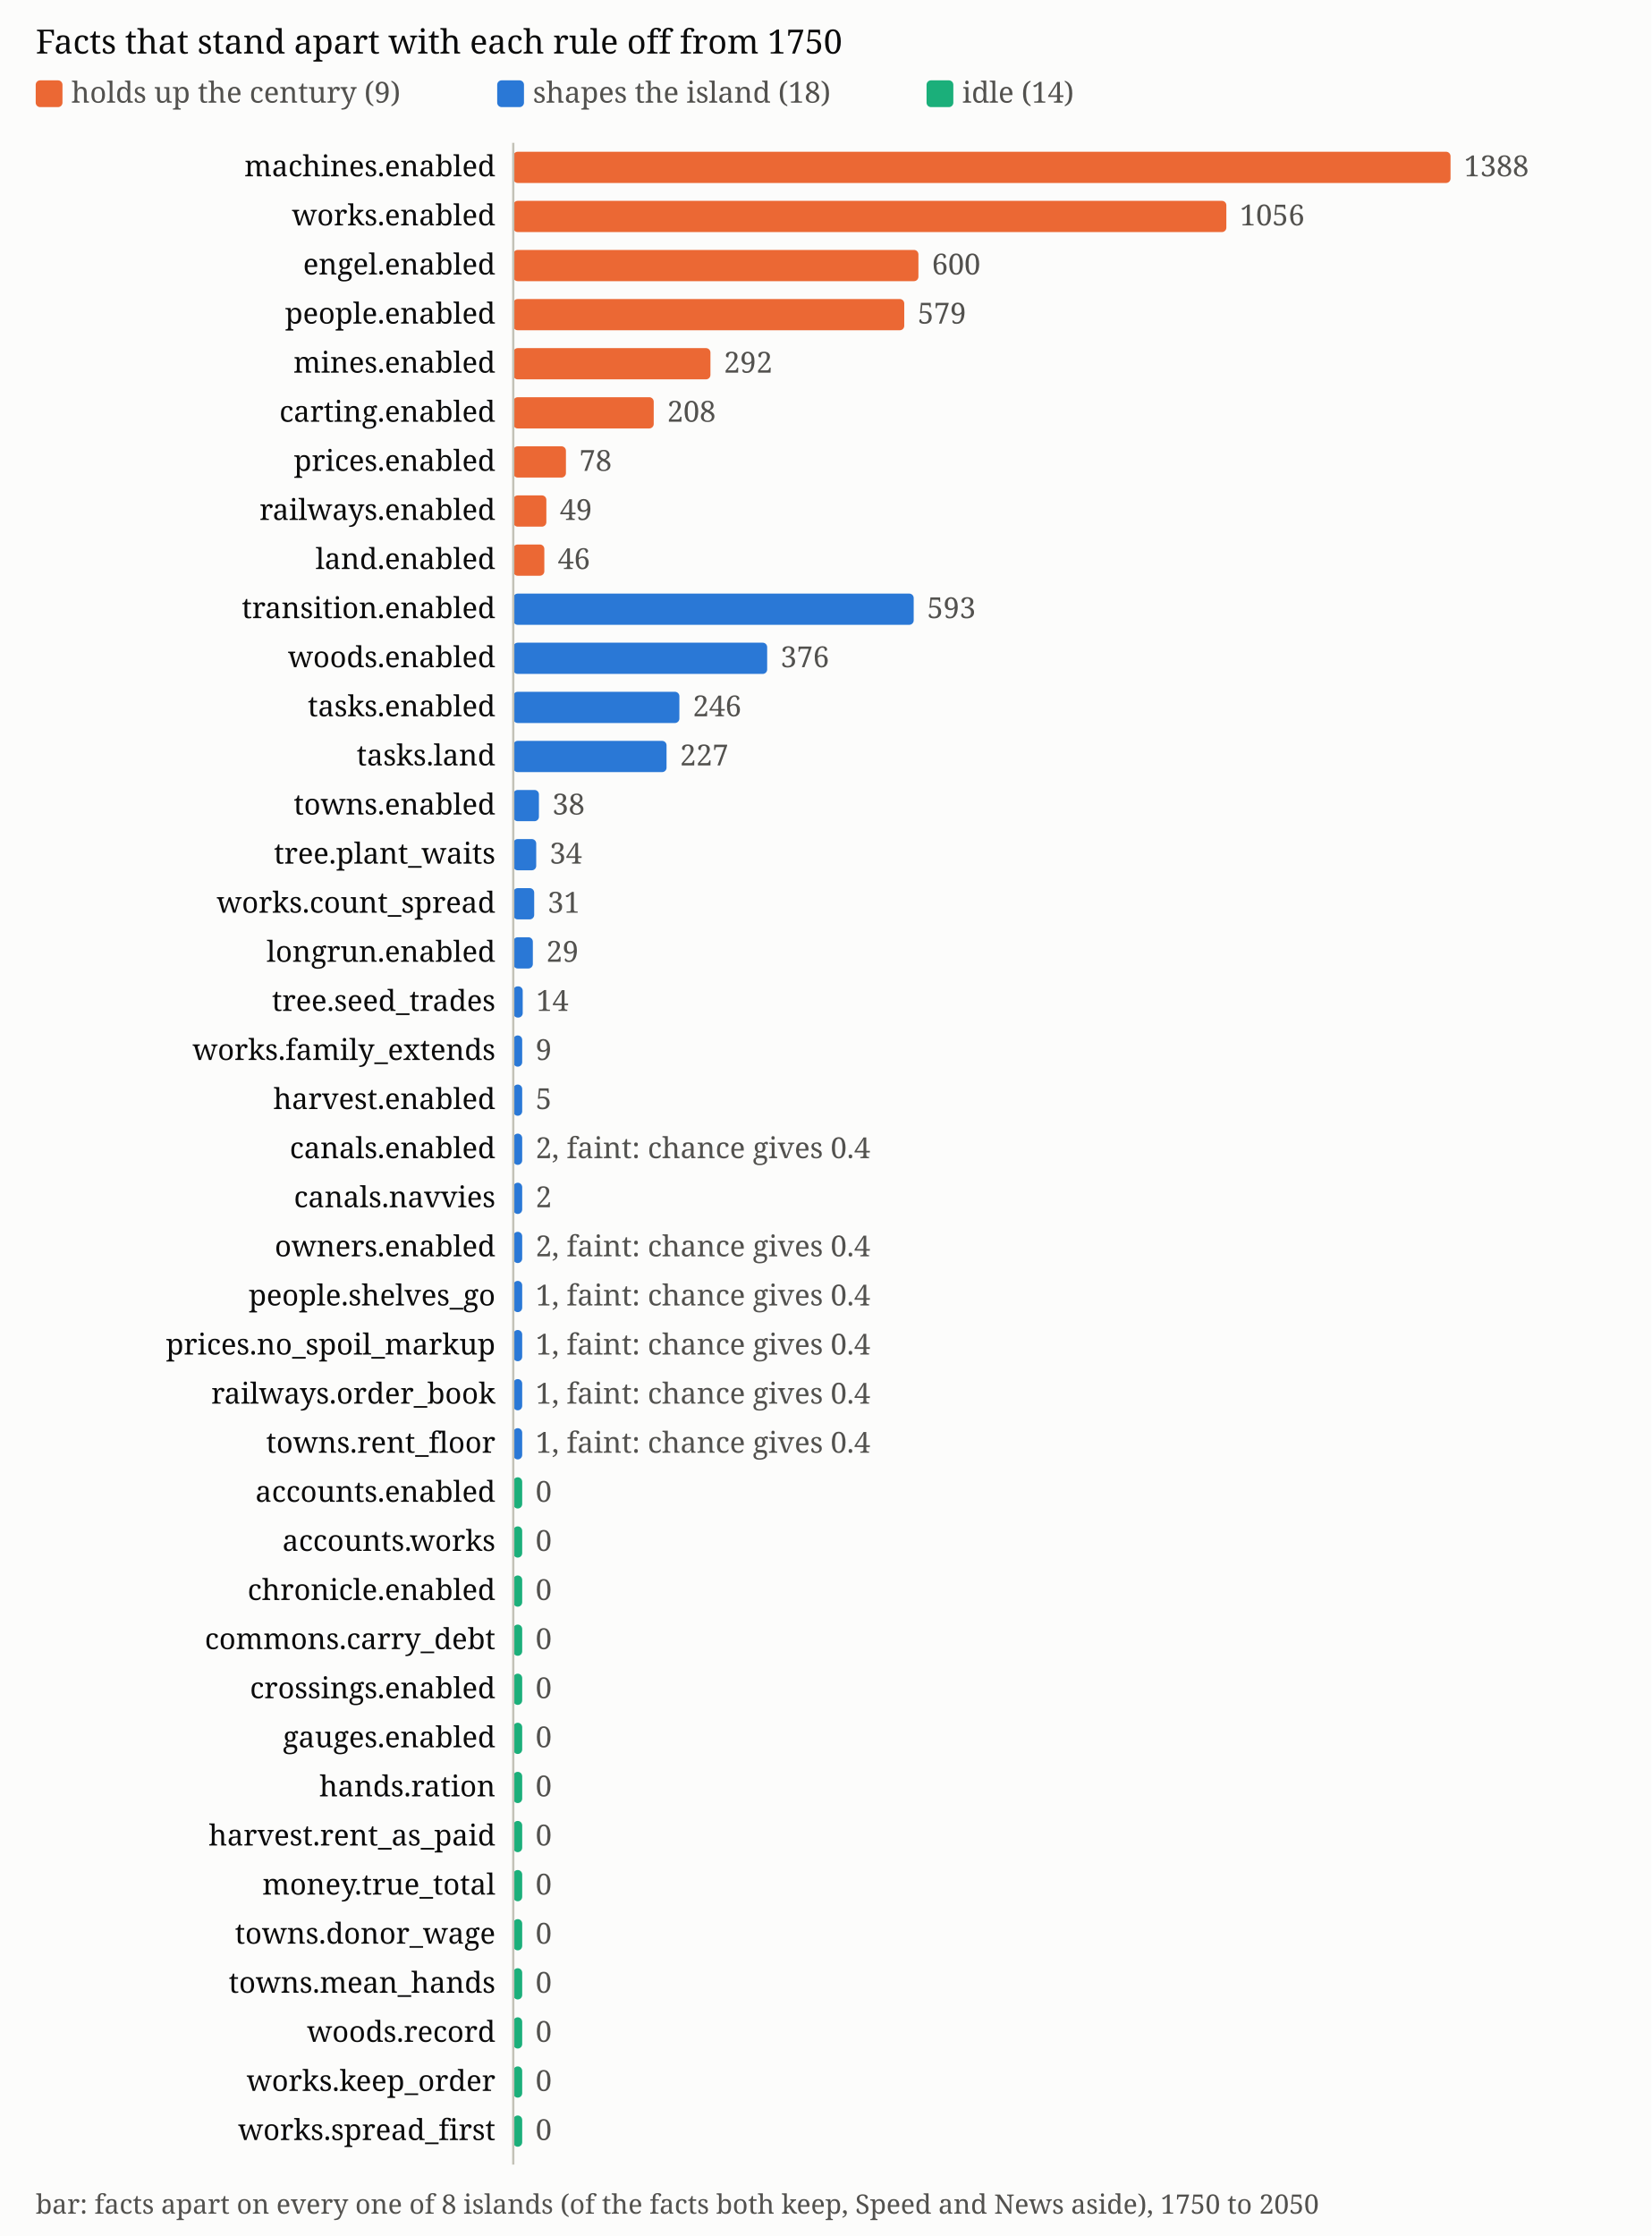
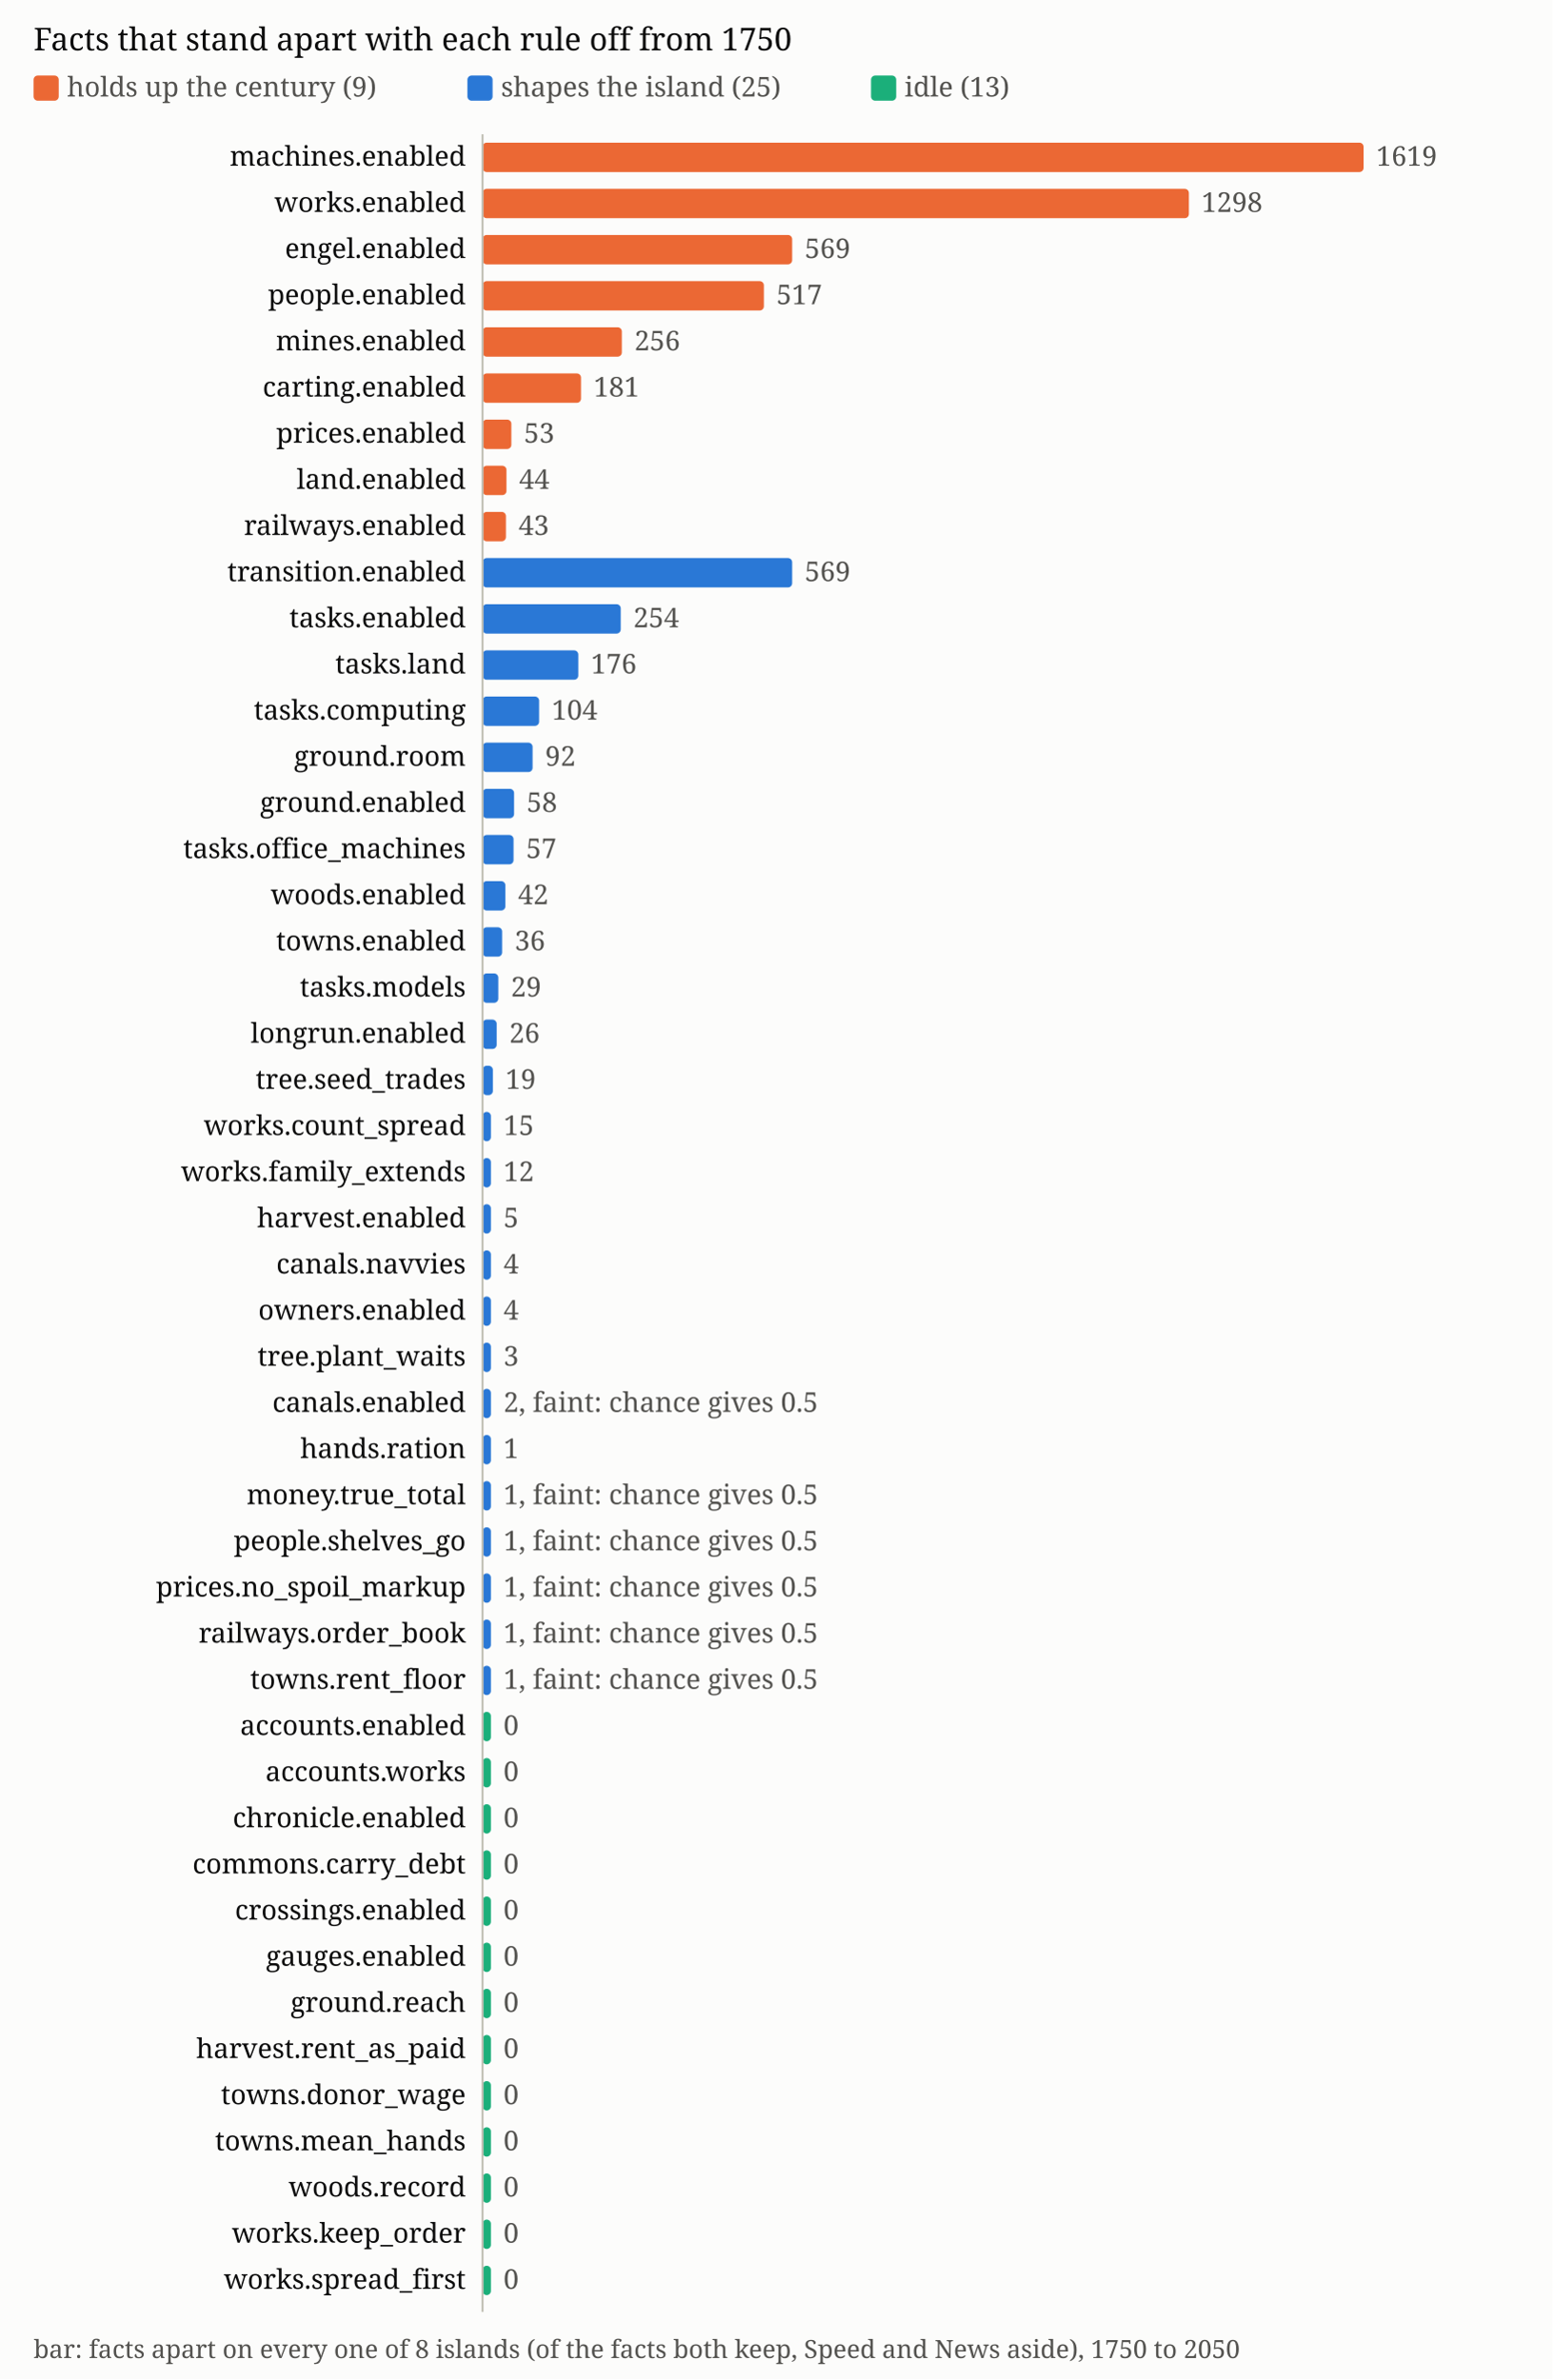
- <svg xmlns="http://www.w3.org/2000/svg" viewBox="0 0 740 1002" width="740" height="1002" font-family="Georgia, serif" font-size="13">
+ <svg xmlns="http://www.w3.org/2000/svg" viewBox="0 0 740 1134" width="740" height="1134" font-family="Georgia, serif" font-size="13">
  <rect width="100%" height="100%" fill="#fcfcfb" />
  <text x="16" y="24" font-size="15" fill="#0b0b0b">Facts that stand apart with each rule off from 1750</text>
  <rect x="16" y="36" width="12" height="12" rx="2" fill="#eb6834" />
  <text x="32" y="46" fill="#52514e">holds up the century (9)</text>
  <rect x="222.8" y="36" width="12" height="12" rx="2" fill="#2a78d6" />
-   <text x="238.8" y="46" fill="#52514e">shapes the island (18)</text>
+   <text x="238.8" y="46" fill="#52514e">shapes the island (25)</text>
  <rect x="415.2" y="36" width="12" height="12" rx="2" fill="#1baf7a" />
-   <text x="431.2" y="46" fill="#52514e">idle (14)</text>
+   <text x="431.2" y="46" fill="#52514e">idle (13)</text>
  <text x="222" y="79" text-anchor="end" fill="#0b0b0b">machines.enabled</text>
  <rect x="230" y="68" width="420" height="14" rx="2" fill="#eb6834" />
-   <text x="656" y="79" fill="#52514e">1388</text>
+   <text x="656" y="79" fill="#52514e">1619</text>
  <text x="222" y="101" text-anchor="end" fill="#0b0b0b">works.enabled</text>
-   <rect x="230" y="90" width="319.539" height="14" rx="2" fill="#eb6834" />
-   <text x="555.539" y="101" fill="#52514e">1056</text>
+   <rect x="230" y="90" width="336.726" height="14" rx="2" fill="#eb6834" />
+   <text x="572.726" y="101" fill="#52514e">1298</text>
  <text x="222" y="123" text-anchor="end" fill="#0b0b0b">engel.enabled</text>
-   <rect x="230" y="112" width="181.556" height="14" rx="2" fill="#eb6834" />
-   <text x="417.556" y="123" fill="#52514e">600</text>
+   <rect x="230" y="112" width="147.61" height="14" rx="2" fill="#eb6834" />
+   <text x="383.61" y="123" fill="#52514e">569</text>
  <text x="222" y="145" text-anchor="end" fill="#0b0b0b">people.enabled</text>
-   <rect x="230" y="134" width="175.202" height="14" rx="2" fill="#eb6834" />
-   <text x="411.202" y="145" fill="#52514e">579</text>
+   <rect x="230" y="134" width="134.12" height="14" rx="2" fill="#eb6834" />
+   <text x="370.12" y="145" fill="#52514e">517</text>
  <text x="222" y="167" text-anchor="end" fill="#0b0b0b">mines.enabled</text>
-   <rect x="230" y="156" width="88.357" height="14" rx="2" fill="#eb6834" />
-   <text x="324.357" y="167" fill="#52514e">292</text>
+   <rect x="230" y="156" width="66.411" height="14" rx="2" fill="#eb6834" />
+   <text x="302.411" y="167" fill="#52514e">256</text>
  <text x="222" y="189" text-anchor="end" fill="#0b0b0b">carting.enabled</text>
-   <rect x="230" y="178" width="62.939" height="14" rx="2" fill="#eb6834" />
-   <text x="298.939" y="189" fill="#52514e">208</text>
+   <rect x="230" y="178" width="46.955" height="14" rx="2" fill="#eb6834" />
+   <text x="282.955" y="189" fill="#52514e">181</text>
  <text x="222" y="211" text-anchor="end" fill="#0b0b0b">prices.enabled</text>
-   <rect x="230" y="200" width="23.602" height="14" rx="2" fill="#eb6834" />
-   <text x="259.602" y="211" fill="#52514e">78</text>
-   <text x="222" y="233" text-anchor="end" fill="#0b0b0b">railways.enabled</text>
-   <rect x="230" y="222" width="14.827" height="14" rx="2" fill="#eb6834" />
-   <text x="250.827" y="233" fill="#52514e">49</text>
-   <text x="222" y="255" text-anchor="end" fill="#0b0b0b">land.enabled</text>
-   <rect x="230" y="244" width="13.919" height="14" rx="2" fill="#eb6834" />
-   <text x="249.919" y="255" fill="#52514e">46</text>
+   <rect x="230" y="200" width="13.749" height="14" rx="2" fill="#eb6834" />
+   <text x="249.749" y="211" fill="#52514e">53</text>
+   <text x="222" y="233" text-anchor="end" fill="#0b0b0b">land.enabled</text>
+   <rect x="230" y="222" width="11.414" height="14" rx="2" fill="#eb6834" />
+   <text x="247.414" y="233" fill="#52514e">44</text>
+   <text x="222" y="255" text-anchor="end" fill="#0b0b0b">railways.enabled</text>
+   <rect x="230" y="244" width="11.155" height="14" rx="2" fill="#eb6834" />
+   <text x="247.155" y="255" fill="#52514e">43</text>
  <text x="222" y="277" text-anchor="end" fill="#0b0b0b">transition.enabled</text>
-   <rect x="230" y="266" width="179.438" height="14" rx="2" fill="#2a78d6" />
-   <text x="415.438" y="277" fill="#52514e">593</text>
-   <text x="222" y="299" text-anchor="end" fill="#0b0b0b">woods.enabled</text>
-   <rect x="230" y="288" width="113.775" height="14" rx="2" fill="#2a78d6" />
-   <text x="349.775" y="299" fill="#52514e">376</text>
-   <text x="222" y="321" text-anchor="end" fill="#0b0b0b">tasks.enabled</text>
-   <rect x="230" y="310" width="74.438" height="14" rx="2" fill="#2a78d6" />
-   <text x="310.438" y="321" fill="#52514e">246</text>
-   <text x="222" y="343" text-anchor="end" fill="#0b0b0b">tasks.land</text>
-   <rect x="230" y="332" width="68.689" height="14" rx="2" fill="#2a78d6" />
-   <text x="304.689" y="343" fill="#52514e">227</text>
-   <text x="222" y="365" text-anchor="end" fill="#0b0b0b">towns.enabled</text>
-   <rect x="230" y="354" width="11.499" height="14" rx="2" fill="#2a78d6" />
-   <text x="247.499" y="365" fill="#52514e">38</text>
-   <text x="222" y="387" text-anchor="end" fill="#0b0b0b">tree.plant_waits</text>
-   <rect x="230" y="376" width="10.288" height="14" rx="2" fill="#2a78d6" />
-   <text x="246.288" y="387" fill="#52514e">34</text>
-   <text x="222" y="409" text-anchor="end" fill="#0b0b0b">works.count_spread</text>
-   <rect x="230" y="398" width="9.38" height="14" rx="2" fill="#2a78d6" />
-   <text x="245.38" y="409" fill="#52514e">31</text>
-   <text x="222" y="431" text-anchor="end" fill="#0b0b0b">longrun.enabled</text>
-   <rect x="230" y="420" width="8.775" height="14" rx="2" fill="#2a78d6" />
-   <text x="244.775" y="431" fill="#52514e">29</text>
-   <text x="222" y="453" text-anchor="end" fill="#0b0b0b">tree.seed_trades</text>
-   <rect x="230" y="442" width="4.236" height="14" rx="2" fill="#2a78d6" />
-   <text x="240.236" y="453" fill="#52514e">14</text>
-   <text x="222" y="475" text-anchor="end" fill="#0b0b0b">works.family_extends</text>
-   <rect x="230" y="464" width="4" height="14" rx="2" fill="#2a78d6" />
-   <text x="240" y="475" fill="#52514e">9</text>
-   <text x="222" y="497" text-anchor="end" fill="#0b0b0b">harvest.enabled</text>
-   <rect x="230" y="486" width="4" height="14" rx="2" fill="#2a78d6" />
-   <text x="240" y="497" fill="#52514e">5</text>
-   <text x="222" y="519" text-anchor="end" fill="#0b0b0b">canals.enabled</text>
-   <rect x="230" y="508" width="4" height="14" rx="2" fill="#2a78d6" />
-   <text x="240" y="519" fill="#52514e">2, faint: chance gives 0.4</text>
-   <text x="222" y="541" text-anchor="end" fill="#0b0b0b">canals.navvies</text>
+   <rect x="230" y="266" width="147.61" height="14" rx="2" fill="#2a78d6" />
+   <text x="383.61" y="277" fill="#52514e">569</text>
+   <text x="222" y="299" text-anchor="end" fill="#0b0b0b">tasks.enabled</text>
+   <rect x="230" y="288" width="65.893" height="14" rx="2" fill="#2a78d6" />
+   <text x="301.893" y="299" fill="#52514e">254</text>
+   <text x="222" y="321" text-anchor="end" fill="#0b0b0b">tasks.land</text>
+   <rect x="230" y="310" width="45.658" height="14" rx="2" fill="#2a78d6" />
+   <text x="281.658" y="321" fill="#52514e">176</text>
+   <text x="222" y="343" text-anchor="end" fill="#0b0b0b">tasks.computing</text>
+   <rect x="230" y="332" width="26.98" height="14" rx="2" fill="#2a78d6" />
+   <text x="262.98" y="343" fill="#52514e">104</text>
+   <text x="222" y="365" text-anchor="end" fill="#0b0b0b">ground.room</text>
+   <rect x="230" y="354" width="23.867" height="14" rx="2" fill="#2a78d6" />
+   <text x="259.867" y="365" fill="#52514e">92</text>
+   <text x="222" y="387" text-anchor="end" fill="#0b0b0b">ground.enabled</text>
+   <rect x="230" y="376" width="15.046" height="14" rx="2" fill="#2a78d6" />
+   <text x="251.046" y="387" fill="#52514e">58</text>
+   <text x="222" y="409" text-anchor="end" fill="#0b0b0b">tasks.office_machines</text>
+   <rect x="230" y="398" width="14.787" height="14" rx="2" fill="#2a78d6" />
+   <text x="250.787" y="409" fill="#52514e">57</text>
+   <text x="222" y="431" text-anchor="end" fill="#0b0b0b">woods.enabled</text>
+   <rect x="230" y="420" width="10.896" height="14" rx="2" fill="#2a78d6" />
+   <text x="246.896" y="431" fill="#52514e">42</text>
+   <text x="222" y="453" text-anchor="end" fill="#0b0b0b">towns.enabled</text>
+   <rect x="230" y="442" width="9.339" height="14" rx="2" fill="#2a78d6" />
+   <text x="245.339" y="453" fill="#52514e">36</text>
+   <text x="222" y="475" text-anchor="end" fill="#0b0b0b">tasks.models</text>
+   <rect x="230" y="464" width="7.523" height="14" rx="2" fill="#2a78d6" />
+   <text x="243.523" y="475" fill="#52514e">29</text>
+   <text x="222" y="497" text-anchor="end" fill="#0b0b0b">longrun.enabled</text>
+   <rect x="230" y="486" width="6.745" height="14" rx="2" fill="#2a78d6" />
+   <text x="242.745" y="497" fill="#52514e">26</text>
+   <text x="222" y="519" text-anchor="end" fill="#0b0b0b">tree.seed_trades</text>
+   <rect x="230" y="508" width="4.929" height="14" rx="2" fill="#2a78d6" />
+   <text x="240.929" y="519" fill="#52514e">19</text>
+   <text x="222" y="541" text-anchor="end" fill="#0b0b0b">works.count_spread</text>
  <rect x="230" y="530" width="4" height="14" rx="2" fill="#2a78d6" />
-   <text x="240" y="541" fill="#52514e">2</text>
-   <text x="222" y="563" text-anchor="end" fill="#0b0b0b">owners.enabled</text>
+   <text x="240" y="541" fill="#52514e">15</text>
+   <text x="222" y="563" text-anchor="end" fill="#0b0b0b">works.family_extends</text>
  <rect x="230" y="552" width="4" height="14" rx="2" fill="#2a78d6" />
-   <text x="240" y="563" fill="#52514e">2, faint: chance gives 0.4</text>
-   <text x="222" y="585" text-anchor="end" fill="#0b0b0b">people.shelves_go</text>
+   <text x="240" y="563" fill="#52514e">12</text>
+   <text x="222" y="585" text-anchor="end" fill="#0b0b0b">harvest.enabled</text>
  <rect x="230" y="574" width="4" height="14" rx="2" fill="#2a78d6" />
-   <text x="240" y="585" fill="#52514e">1, faint: chance gives 0.4</text>
-   <text x="222" y="607" text-anchor="end" fill="#0b0b0b">prices.no_spoil_markup</text>
+   <text x="240" y="585" fill="#52514e">5</text>
+   <text x="222" y="607" text-anchor="end" fill="#0b0b0b">canals.navvies</text>
  <rect x="230" y="596" width="4" height="14" rx="2" fill="#2a78d6" />
-   <text x="240" y="607" fill="#52514e">1, faint: chance gives 0.4</text>
-   <text x="222" y="629" text-anchor="end" fill="#0b0b0b">railways.order_book</text>
+   <text x="240" y="607" fill="#52514e">4</text>
+   <text x="222" y="629" text-anchor="end" fill="#0b0b0b">owners.enabled</text>
  <rect x="230" y="618" width="4" height="14" rx="2" fill="#2a78d6" />
-   <text x="240" y="629" fill="#52514e">1, faint: chance gives 0.4</text>
-   <text x="222" y="651" text-anchor="end" fill="#0b0b0b">towns.rent_floor</text>
+   <text x="240" y="629" fill="#52514e">4</text>
+   <text x="222" y="651" text-anchor="end" fill="#0b0b0b">tree.plant_waits</text>
  <rect x="230" y="640" width="4" height="14" rx="2" fill="#2a78d6" />
-   <text x="240" y="651" fill="#52514e">1, faint: chance gives 0.4</text>
-   <text x="222" y="673" text-anchor="end" fill="#0b0b0b">accounts.enabled</text>
-   <rect x="230" y="662" width="4" height="14" rx="2" fill="#1baf7a" />
-   <text x="240" y="673" fill="#52514e">0</text>
-   <text x="222" y="695" text-anchor="end" fill="#0b0b0b">accounts.works</text>
-   <rect x="230" y="684" width="4" height="14" rx="2" fill="#1baf7a" />
-   <text x="240" y="695" fill="#52514e">0</text>
-   <text x="222" y="717" text-anchor="end" fill="#0b0b0b">chronicle.enabled</text>
-   <rect x="230" y="706" width="4" height="14" rx="2" fill="#1baf7a" />
-   <text x="240" y="717" fill="#52514e">0</text>
-   <text x="222" y="739" text-anchor="end" fill="#0b0b0b">commons.carry_debt</text>
-   <rect x="230" y="728" width="4" height="14" rx="2" fill="#1baf7a" />
-   <text x="240" y="739" fill="#52514e">0</text>
-   <text x="222" y="761" text-anchor="end" fill="#0b0b0b">crossings.enabled</text>
-   <rect x="230" y="750" width="4" height="14" rx="2" fill="#1baf7a" />
-   <text x="240" y="761" fill="#52514e">0</text>
-   <text x="222" y="783" text-anchor="end" fill="#0b0b0b">gauges.enabled</text>
-   <rect x="230" y="772" width="4" height="14" rx="2" fill="#1baf7a" />
-   <text x="240" y="783" fill="#52514e">0</text>
-   <text x="222" y="805" text-anchor="end" fill="#0b0b0b">hands.ration</text>
-   <rect x="230" y="794" width="4" height="14" rx="2" fill="#1baf7a" />
-   <text x="240" y="805" fill="#52514e">0</text>
-   <text x="222" y="827" text-anchor="end" fill="#0b0b0b">harvest.rent_as_paid</text>
+   <text x="240" y="651" fill="#52514e">3</text>
+   <text x="222" y="673" text-anchor="end" fill="#0b0b0b">canals.enabled</text>
+   <rect x="230" y="662" width="4" height="14" rx="2" fill="#2a78d6" />
+   <text x="240" y="673" fill="#52514e">2, faint: chance gives 0.5</text>
+   <text x="222" y="695" text-anchor="end" fill="#0b0b0b">hands.ration</text>
+   <rect x="230" y="684" width="4" height="14" rx="2" fill="#2a78d6" />
+   <text x="240" y="695" fill="#52514e">1</text>
+   <text x="222" y="717" text-anchor="end" fill="#0b0b0b">money.true_total</text>
+   <rect x="230" y="706" width="4" height="14" rx="2" fill="#2a78d6" />
+   <text x="240" y="717" fill="#52514e">1, faint: chance gives 0.5</text>
+   <text x="222" y="739" text-anchor="end" fill="#0b0b0b">people.shelves_go</text>
+   <rect x="230" y="728" width="4" height="14" rx="2" fill="#2a78d6" />
+   <text x="240" y="739" fill="#52514e">1, faint: chance gives 0.5</text>
+   <text x="222" y="761" text-anchor="end" fill="#0b0b0b">prices.no_spoil_markup</text>
+   <rect x="230" y="750" width="4" height="14" rx="2" fill="#2a78d6" />
+   <text x="240" y="761" fill="#52514e">1, faint: chance gives 0.5</text>
+   <text x="222" y="783" text-anchor="end" fill="#0b0b0b">railways.order_book</text>
+   <rect x="230" y="772" width="4" height="14" rx="2" fill="#2a78d6" />
+   <text x="240" y="783" fill="#52514e">1, faint: chance gives 0.5</text>
+   <text x="222" y="805" text-anchor="end" fill="#0b0b0b">towns.rent_floor</text>
+   <rect x="230" y="794" width="4" height="14" rx="2" fill="#2a78d6" />
+   <text x="240" y="805" fill="#52514e">1, faint: chance gives 0.5</text>
+   <text x="222" y="827" text-anchor="end" fill="#0b0b0b">accounts.enabled</text>
  <rect x="230" y="816" width="4" height="14" rx="2" fill="#1baf7a" />
  <text x="240" y="827" fill="#52514e">0</text>
-   <text x="222" y="849" text-anchor="end" fill="#0b0b0b">money.true_total</text>
+   <text x="222" y="849" text-anchor="end" fill="#0b0b0b">accounts.works</text>
  <rect x="230" y="838" width="4" height="14" rx="2" fill="#1baf7a" />
  <text x="240" y="849" fill="#52514e">0</text>
-   <text x="222" y="871" text-anchor="end" fill="#0b0b0b">towns.donor_wage</text>
+   <text x="222" y="871" text-anchor="end" fill="#0b0b0b">chronicle.enabled</text>
  <rect x="230" y="860" width="4" height="14" rx="2" fill="#1baf7a" />
  <text x="240" y="871" fill="#52514e">0</text>
-   <text x="222" y="893" text-anchor="end" fill="#0b0b0b">towns.mean_hands</text>
+   <text x="222" y="893" text-anchor="end" fill="#0b0b0b">commons.carry_debt</text>
  <rect x="230" y="882" width="4" height="14" rx="2" fill="#1baf7a" />
  <text x="240" y="893" fill="#52514e">0</text>
-   <text x="222" y="915" text-anchor="end" fill="#0b0b0b">woods.record</text>
+   <text x="222" y="915" text-anchor="end" fill="#0b0b0b">crossings.enabled</text>
  <rect x="230" y="904" width="4" height="14" rx="2" fill="#1baf7a" />
  <text x="240" y="915" fill="#52514e">0</text>
-   <text x="222" y="937" text-anchor="end" fill="#0b0b0b">works.keep_order</text>
+   <text x="222" y="937" text-anchor="end" fill="#0b0b0b">gauges.enabled</text>
  <rect x="230" y="926" width="4" height="14" rx="2" fill="#1baf7a" />
  <text x="240" y="937" fill="#52514e">0</text>
-   <text x="222" y="959" text-anchor="end" fill="#0b0b0b">works.spread_first</text>
+   <text x="222" y="959" text-anchor="end" fill="#0b0b0b">ground.reach</text>
  <rect x="230" y="948" width="4" height="14" rx="2" fill="#1baf7a" />
  <text x="240" y="959" fill="#52514e">0</text>
-   <line x1="230" y1="64" x2="230" y2="970" stroke="#c3c2b7" />
-   <text x="16" y="992" fill="#52514e" font-size="12">bar: facts apart on every one of 8 islands (of the facts both keep, Speed and News aside), 1750 to 2050</text>
+   <text x="222" y="981" text-anchor="end" fill="#0b0b0b">harvest.rent_as_paid</text>
+   <rect x="230" y="970" width="4" height="14" rx="2" fill="#1baf7a" />
+   <text x="240" y="981" fill="#52514e">0</text>
+   <text x="222" y="1003" text-anchor="end" fill="#0b0b0b">towns.donor_wage</text>
+   <rect x="230" y="992" width="4" height="14" rx="2" fill="#1baf7a" />
+   <text x="240" y="1003" fill="#52514e">0</text>
+   <text x="222" y="1025" text-anchor="end" fill="#0b0b0b">towns.mean_hands</text>
+   <rect x="230" y="1014" width="4" height="14" rx="2" fill="#1baf7a" />
+   <text x="240" y="1025" fill="#52514e">0</text>
+   <text x="222" y="1047" text-anchor="end" fill="#0b0b0b">woods.record</text>
+   <rect x="230" y="1036" width="4" height="14" rx="2" fill="#1baf7a" />
+   <text x="240" y="1047" fill="#52514e">0</text>
+   <text x="222" y="1069" text-anchor="end" fill="#0b0b0b">works.keep_order</text>
+   <rect x="230" y="1058" width="4" height="14" rx="2" fill="#1baf7a" />
+   <text x="240" y="1069" fill="#52514e">0</text>
+   <text x="222" y="1091" text-anchor="end" fill="#0b0b0b">works.spread_first</text>
+   <rect x="230" y="1080" width="4" height="14" rx="2" fill="#1baf7a" />
+   <text x="240" y="1091" fill="#52514e">0</text>
+   <line x1="230" y1="64" x2="230" y2="1102" stroke="#c3c2b7" />
+   <text x="16" y="1124" fill="#52514e" font-size="12">bar: facts apart on every one of 8 islands (of the facts both keep, Speed and News aside), 1750 to 2050</text>
</svg>
